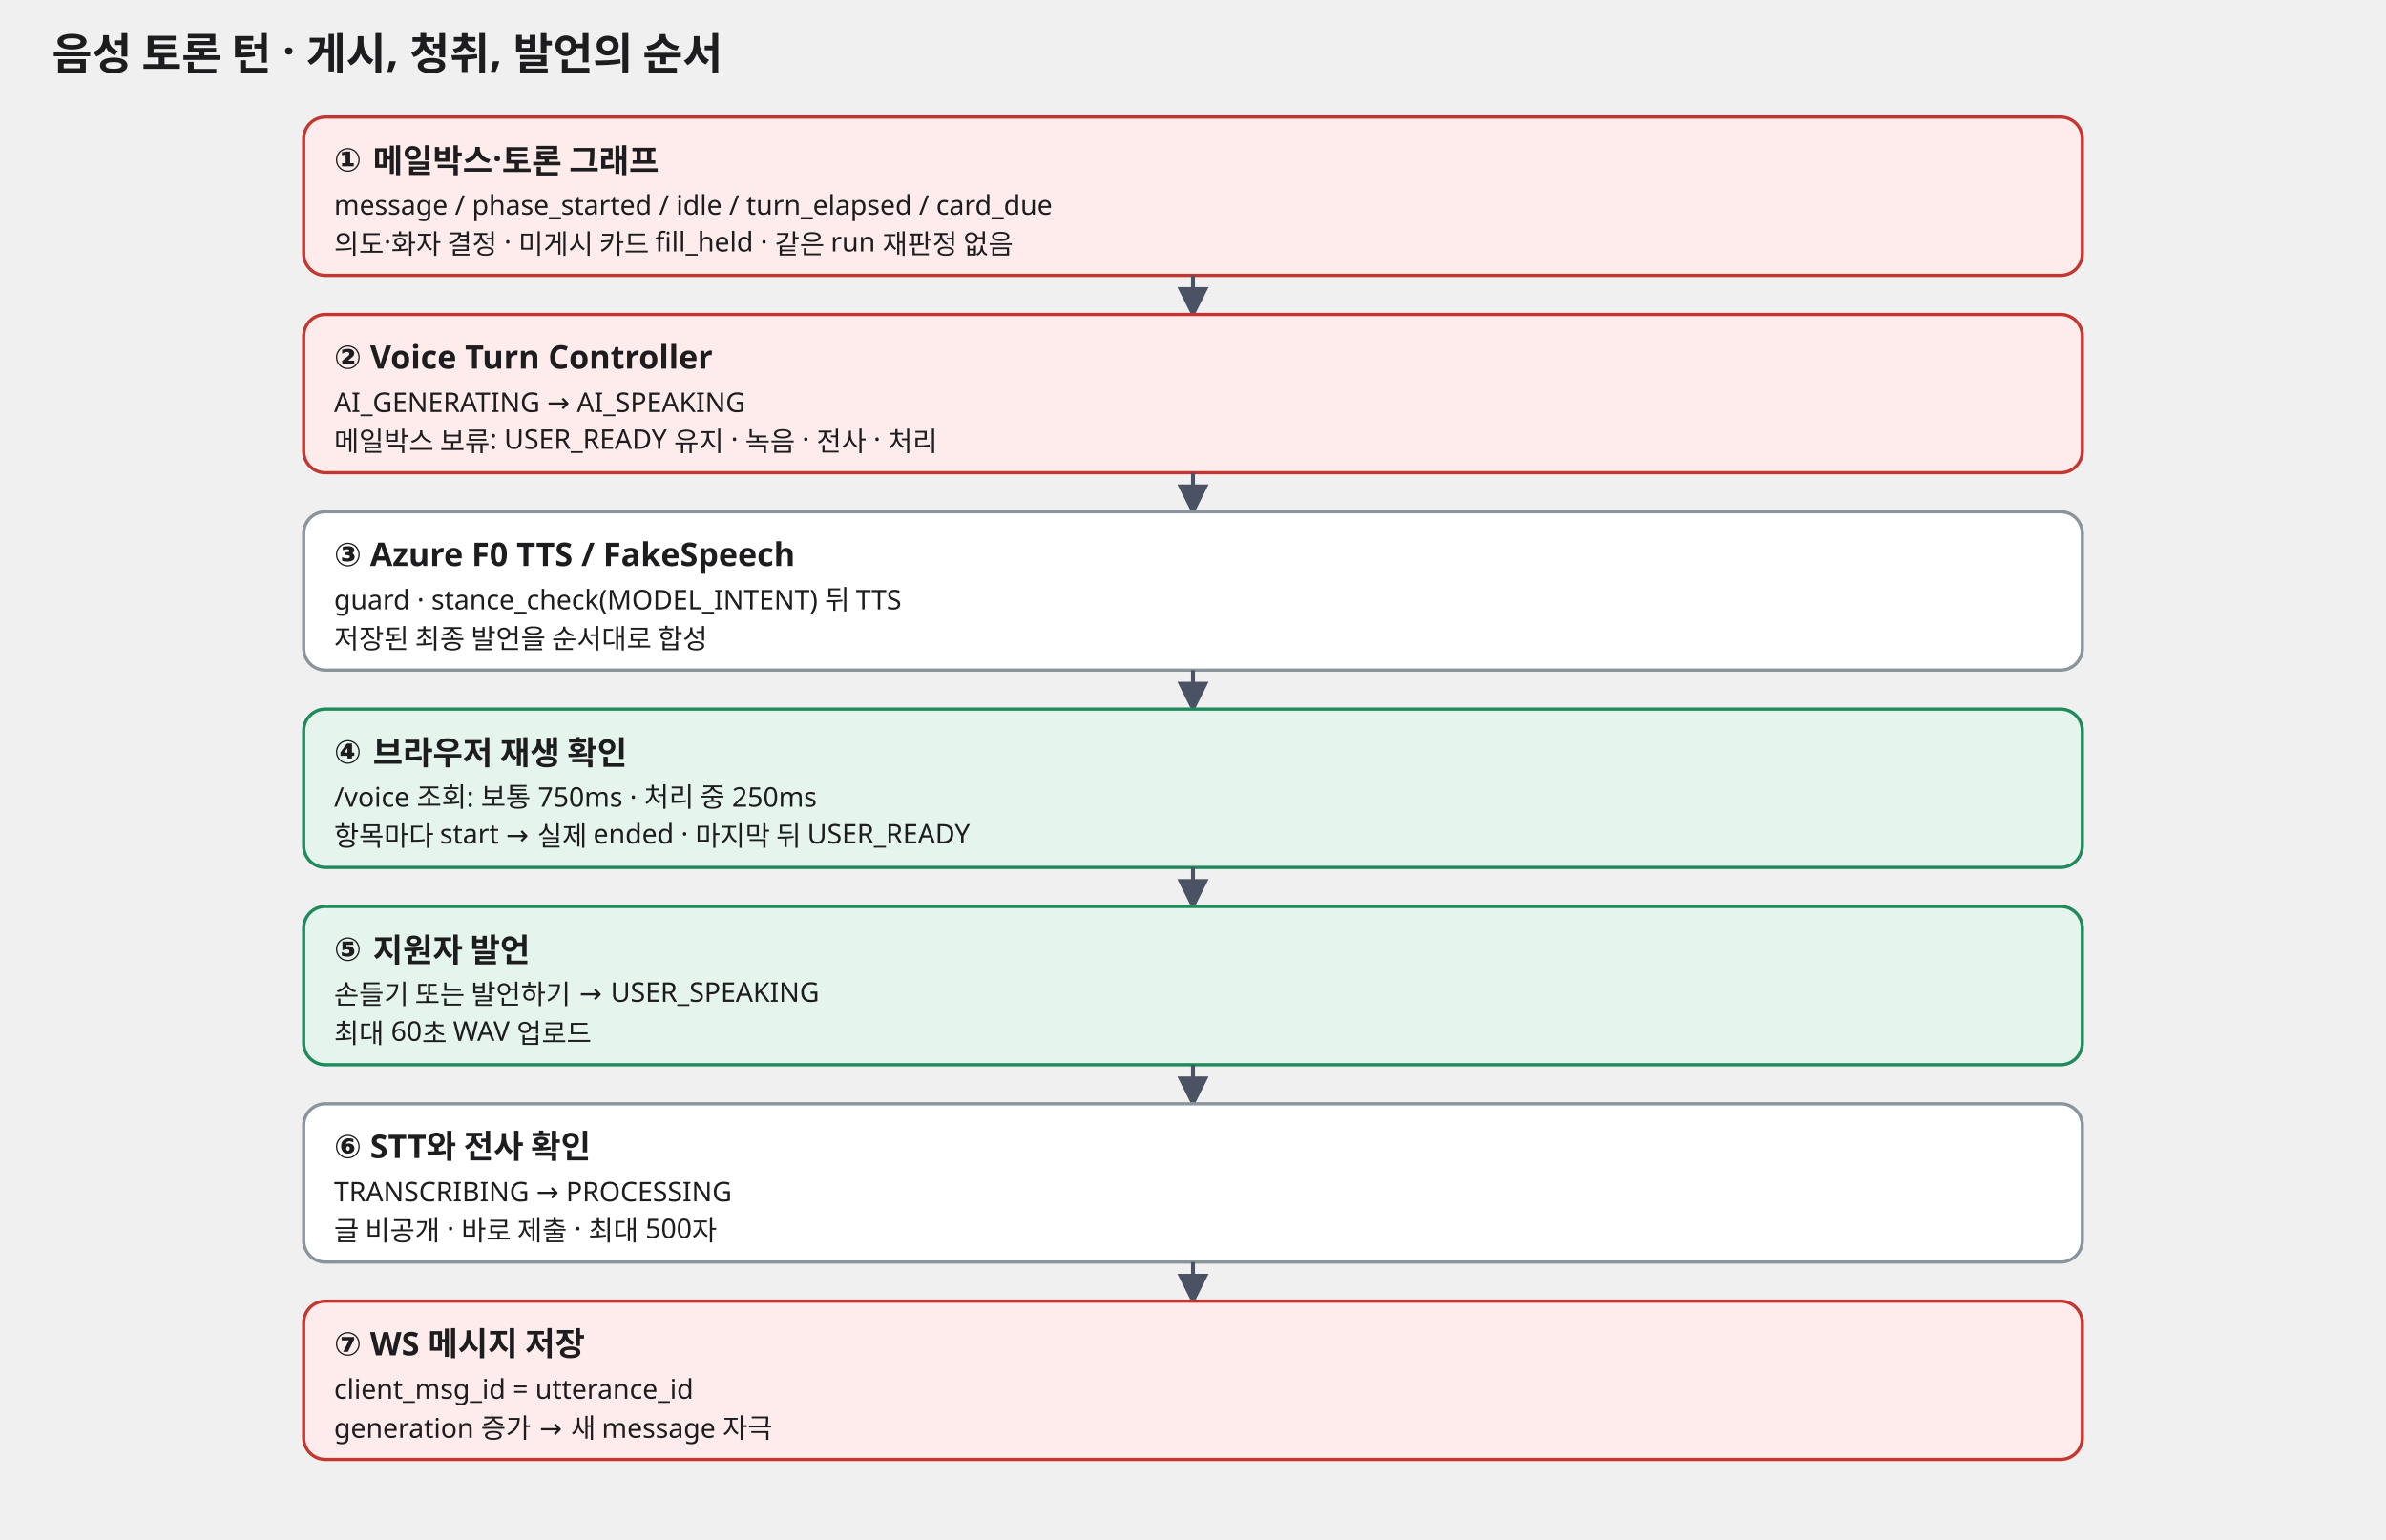
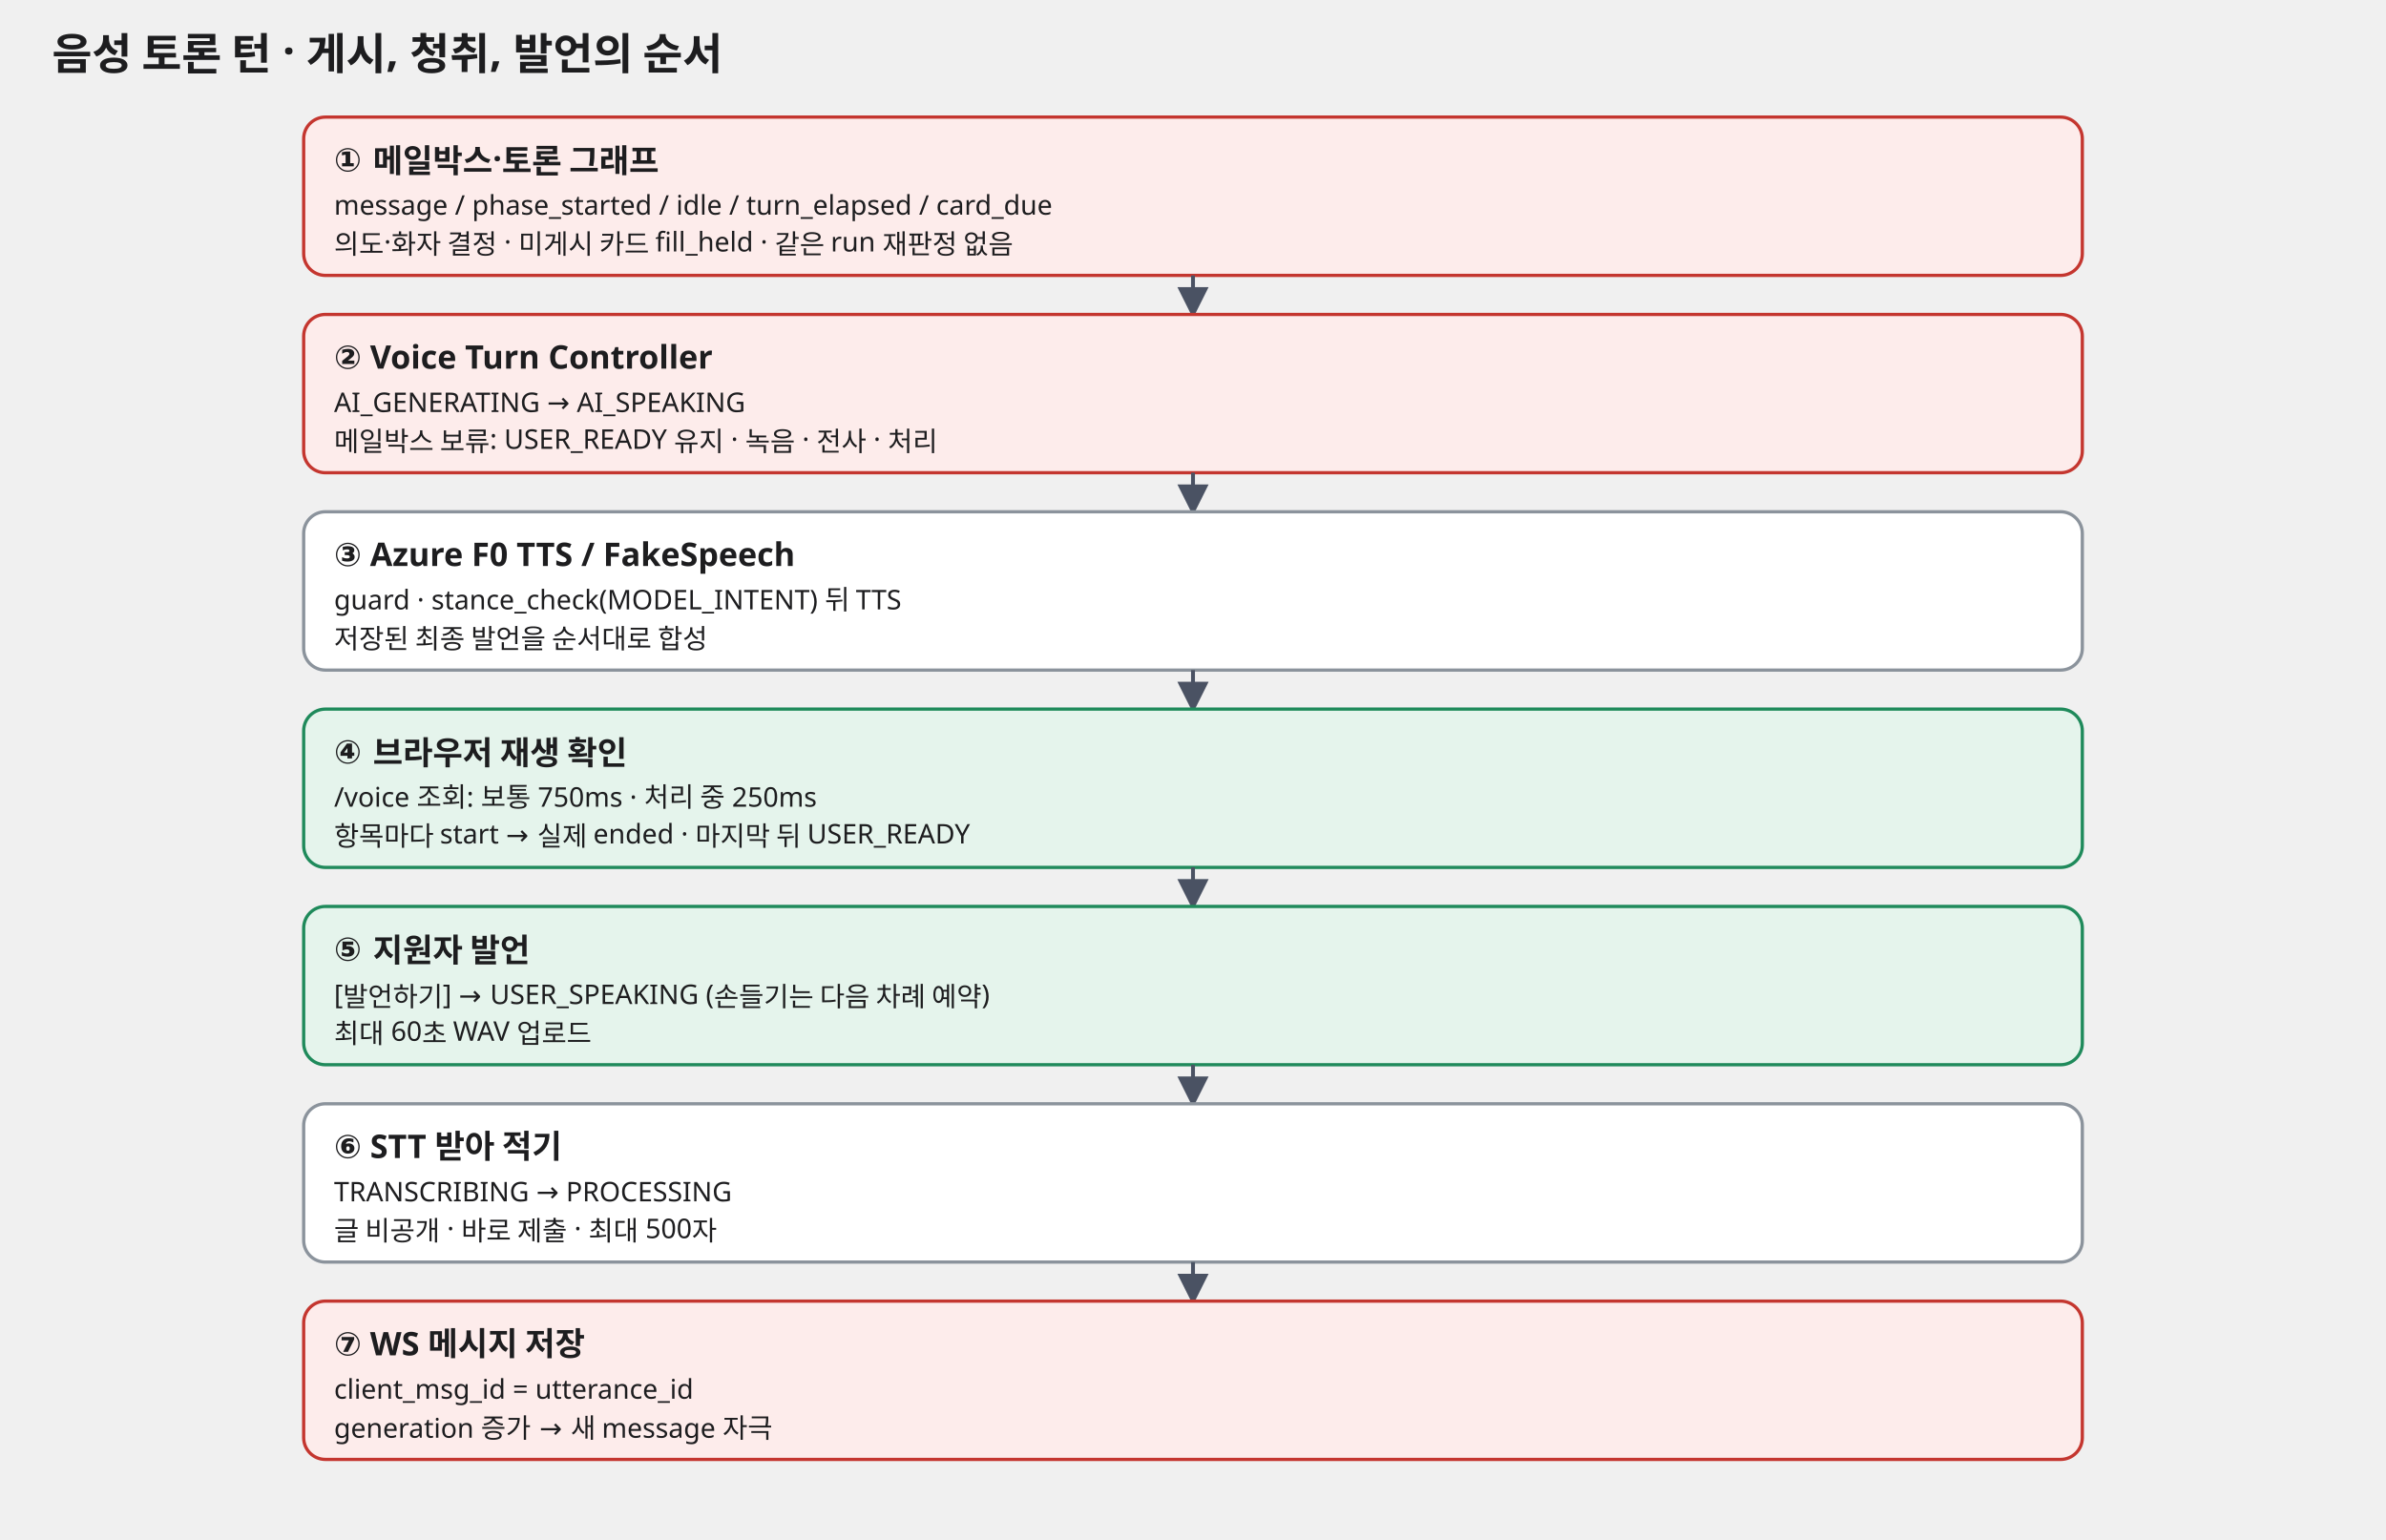
<svg xmlns="http://www.w3.org/2000/svg" width="1100" height="710" viewBox="0 0 1100 710" role="img" aria-label="음성 토론 턴 · 게시, 청취, 발언의 순서">
  <style>text{font-family:Apple SD Gothic Neo,Noto Sans KR,Malgun Gothic,sans-serif;fill:#1D1D1F}.title{font-size:20px;font-weight:700}.head{font-size:15px;font-weight:700}.body{font-size:12.5px}.small{font-size:11px;fill:#4A5263}.line{stroke:#4A5263;stroke-width:1.8;fill:none}.dash{stroke:#B25000;stroke-width:1.5;stroke-dasharray:5 4;fill:none}</style>
  <defs>
    <marker id="arrow" markerWidth="8" markerHeight="8" refX="7" refY="4" orient="auto">
      <path d="M0 0 L8 4 L0 8 Z" fill="#4A5263" />
    </marker>
  </defs>
  <text x="24" y="32" class="title">음성 토론 턴 · 게시, 청취, 발언의 순서</text>
  <rect x="140" y="54" width="820" height="73" rx="10" fill="#FDECEB" stroke="#C4362F" stroke-width="1.5" />
  <text x="154" y="79" class="head">① 메일박스·토론 그래프</text>
  <text x="154" y="99" class="body">message / phase_started / idle / turn_elapsed / card_due</text>
  <text x="154" y="117" class="body">의도·화자 결정 · 미게시 카드 fill_held · 같은 run 재판정 없음</text>
  <path d="M550 127 L550 145" class="line" marker-end="url(#arrow)" />
  <rect x="140" y="145" width="820" height="73" rx="10" fill="#FDECEB" stroke="#C4362F" stroke-width="1.5" />
  <text x="154" y="170" class="head">② Voice Turn Controller</text>
  <text x="154" y="190" class="body">AI_GENERATING → AI_SPEAKING</text>
  <text x="154" y="208" class="body">메일박스 보류: USER_READY 유지 · 녹음 · 전사 · 처리</text>
  <path d="M550 218 L550 236" class="line" marker-end="url(#arrow)" />
  <rect x="140" y="236" width="820" height="73" rx="10" fill="#FFFFFF" stroke="#8B939C" stroke-width="1.5" />
  <text x="154" y="261" class="head">③ Azure F0 TTS / FakeSpeech</text>
  <text x="154" y="281" class="body">guard · stance_check(MODEL_INTENT) 뒤 TTS</text>
  <text x="154" y="299" class="body">저장된 최종 발언을 순서대로 합성</text>
  <path d="M550 309 L550 327" class="line" marker-end="url(#arrow)" />
  <rect x="140" y="327" width="820" height="73" rx="10" fill="#E5F4EC" stroke="#1F8A5B" stroke-width="1.5" />
  <text x="154" y="352" class="head">④ 브라우저 재생 확인</text>
  <text x="154" y="372" class="body">/voice 조회: 보통 750ms · 처리 중 250ms</text>
  <text x="154" y="390" class="body">항목마다 start → 실제 ended · 마지막 뒤 USER_READY</text>
  <path d="M550 400 L550 418" class="line" marker-end="url(#arrow)" />
  <rect x="140" y="418" width="820" height="73" rx="10" fill="#E5F4EC" stroke="#1F8A5B" stroke-width="1.5" />
  <text x="154" y="443" class="head">⑤ 지원자 발언</text>
-   <text x="154" y="463" class="body">손들기 또는 발언하기 → USER_SPEAKING</text>
+   <text x="154" y="463" class="body">[발언하기] → USER_SPEAKING (손들기는 다음 차례 예약)</text>
  <text x="154" y="481" class="body">최대 60초 WAV 업로드</text>
  <path d="M550 491 L550 509" class="line" marker-end="url(#arrow)" />
  <rect x="140" y="509" width="820" height="73" rx="10" fill="#FFFFFF" stroke="#8B939C" stroke-width="1.5" />
-   <text x="154" y="534" class="head">⑥ STT와 전사 확인</text>
+   <text x="154" y="534" class="head">⑥ STT 받아 적기</text>
  <text x="154" y="554" class="body">TRANSCRIBING → PROCESSING</text>
  <text x="154" y="572" class="body">글 비공개 · 바로 제출 · 최대 500자</text>
  <path d="M550 582 L550 600" class="line" marker-end="url(#arrow)" />
  <rect x="140" y="600" width="820" height="73" rx="10" fill="#FDECEB" stroke="#C4362F" stroke-width="1.5" />
  <text x="154" y="625" class="head">⑦ WS 메시지 저장</text>
  <text x="154" y="645" class="body">client_msg_id = utterance_id</text>
  <text x="154" y="663" class="body">generation 증가 → 새 message 자극</text>
</svg>
